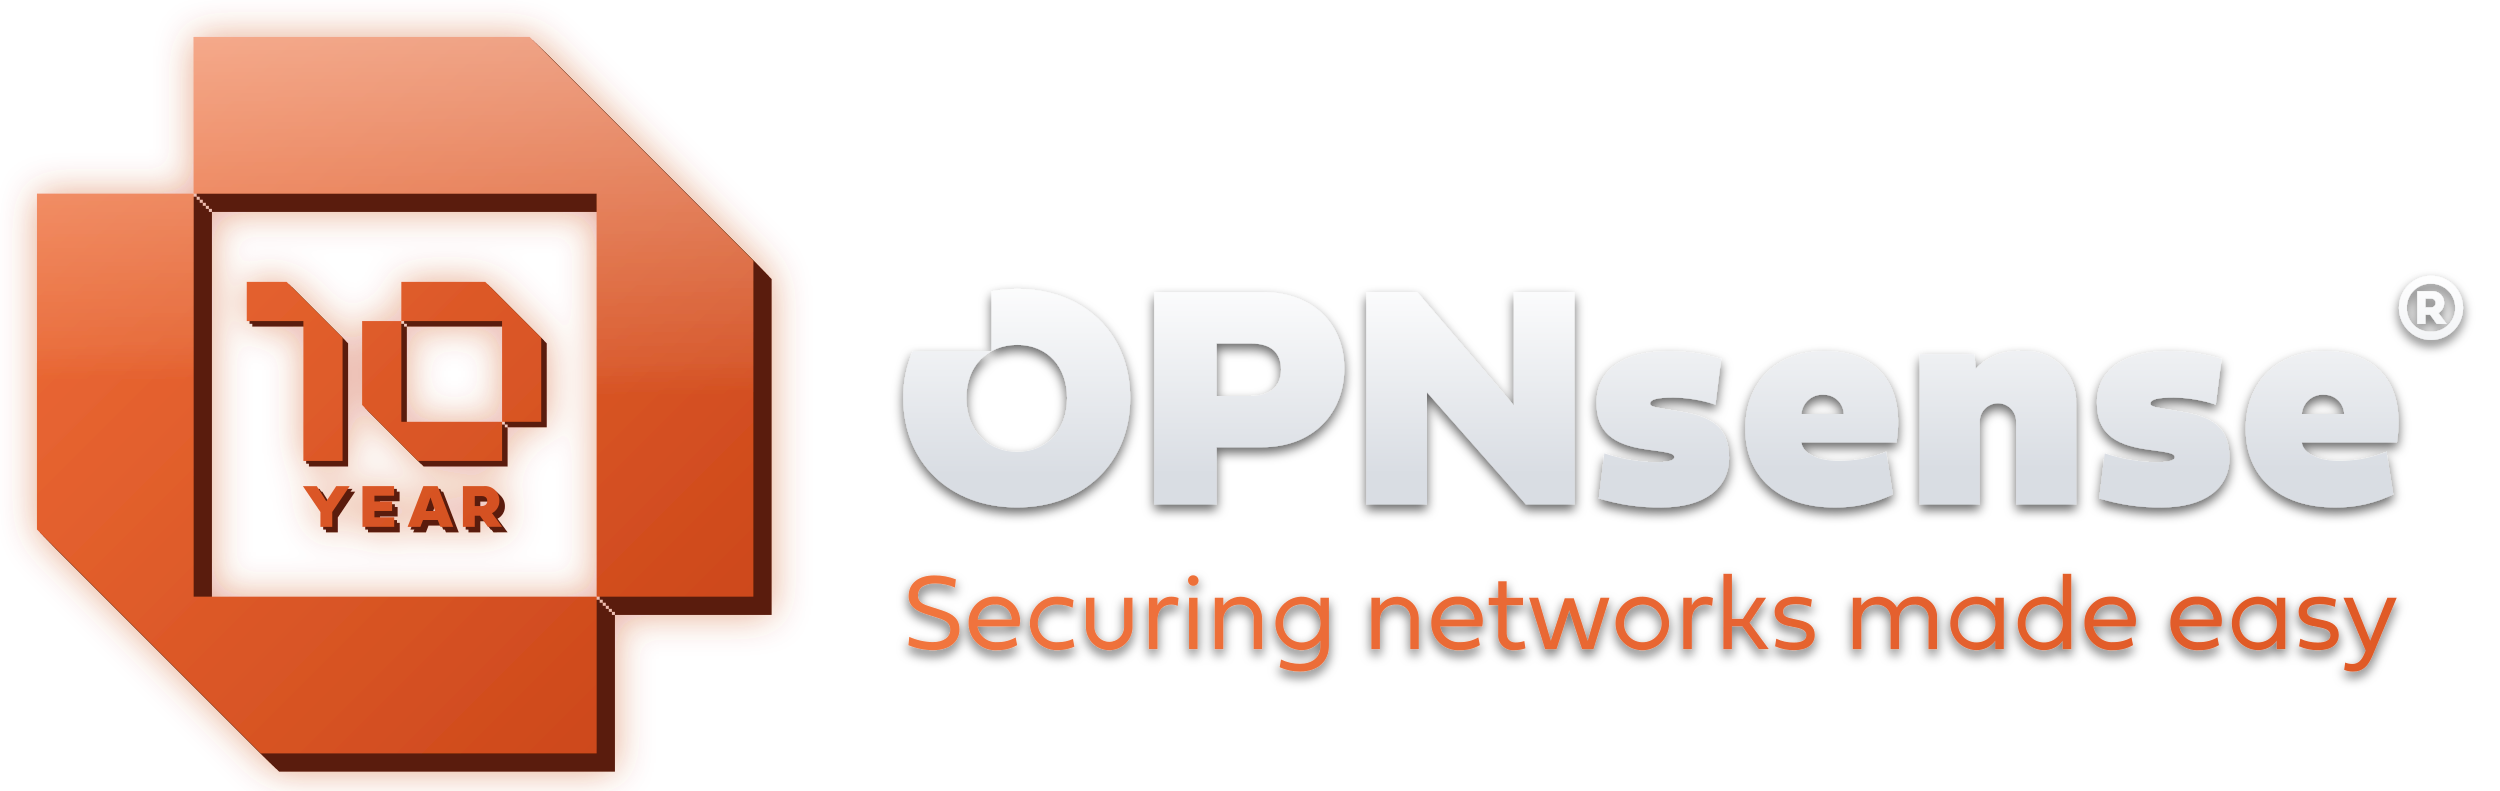
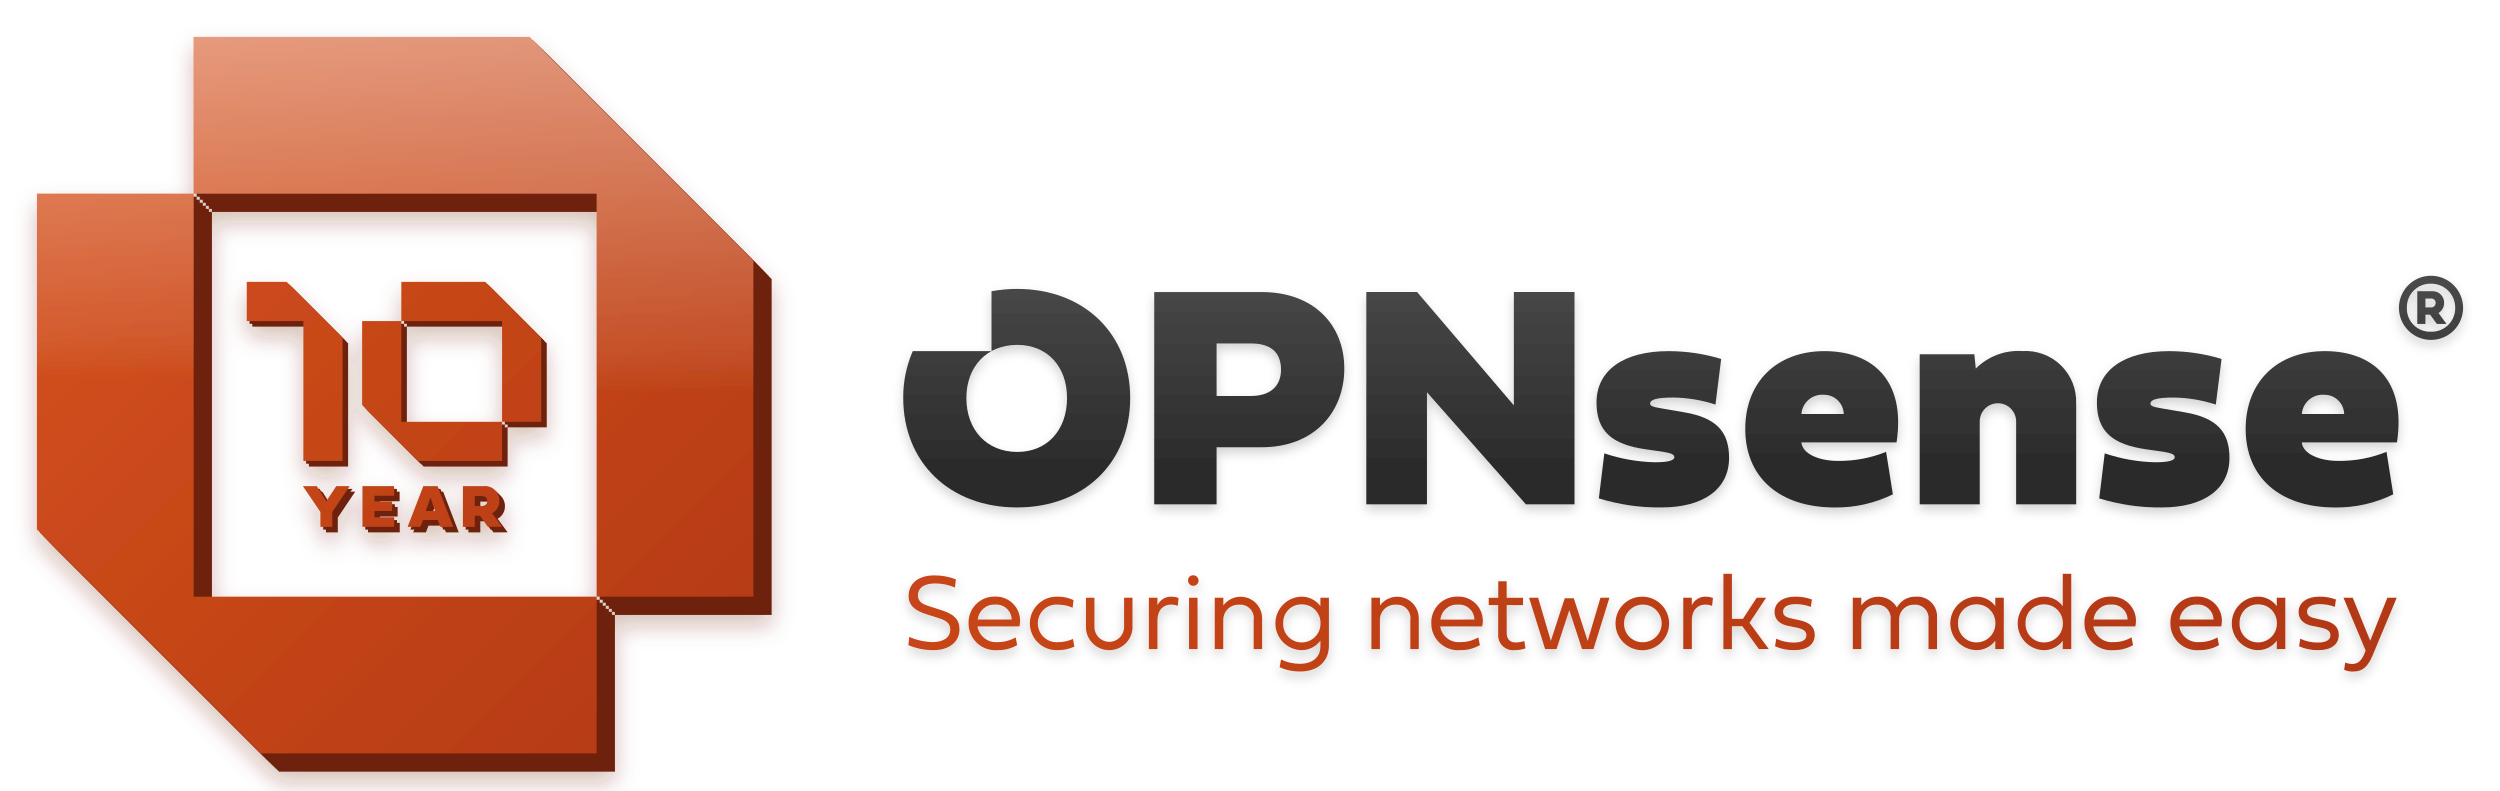
<svg xmlns="http://www.w3.org/2000/svg" width="100%" height="100%" viewBox="-4 -4 270.701 85.575">
  <defs>
    <linearGradient id="jb-face" gradientUnits="userSpaceOnUse" x1="0" y1="0" x2="77.575" y2="77.575">
-       <stop offset="0" stop-color="#F2703A" />
-       <stop offset="1" stop-color="#C94418" />
+       <stop offset="0" stop-color="#D9541F" />
+       <stop offset="1" stop-color="#B33912" />
    </linearGradient>
    <linearGradient id="jb-brilho" gradientUnits="userSpaceOnUse" x1="0" y1="0" x2="0" y2="77.575">
      <stop offset="0" stop-color="#fff" stop-opacity=".42" />
      <stop offset=".45" stop-color="#fff" stop-opacity=".07" />
      <stop offset=".5" stop-color="#fff" stop-opacity="0" />
    </linearGradient>
    <linearGradient id="jb-nome" gradientUnits="userSpaceOnUse" x1="0" y1="28" x2="0" y2="50">
-       <stop offset="0" stop-color="#FFFFFF" />
-       <stop offset="1" stop-color="#D9DDE3" />
+       <stop offset="0" stop-color="#4A4A4B" />
+       <stop offset="1" stop-color="#2A2A2A" />
    </linearGradient>
    <linearGradient id="jb-slogan" gradientUnits="userSpaceOnUse" x1="95" y1="0" x2="262.701" y2="0">
-       <stop offset="0" stop-color="#F2763F" />
-       <stop offset="1" stop-color="#E05A28" />
+       <stop offset="0" stop-color="#C8461A" />
+       <stop offset="1" stop-color="#B33912" />
    </linearGradient>
    <filter id="jb-sombra" x="-10%" y="-10%" width="125%" height="130%">
-       <feDropShadow dx="0" dy="1.2" stdDeviation="1.2" flood-color="#000" flood-opacity=".55" />
-       <feDropShadow dx="0" dy="0" stdDeviation="2" flood-color="#C94418" flood-opacity=".45" />
+       <feDropShadow dx="0" dy="1.2" stdDeviation="1.2" flood-color="#6E220B" flood-opacity=".28" />
    </filter>
    <filter id="jb-texto" x="-5%" y="-20%" width="110%" height="150%">
-       <feDropShadow dx="0" dy=".6" stdDeviation=".6" flood-color="#000" flood-opacity=".6" />
+       <feDropShadow dx="0" dy=".6" stdDeviation=".6" flood-color="#000" flood-opacity=".18" />
    </filter>
  </defs>
  <g filter="url(#jb-sombra)">
    <g transform="translate(1.98,1.98)">
-       <path transform="translate(-1.633 0.000)" d="M18.6,0V16.969H62.238V60.606H79.208V24.242L54.966,0Z" fill="#5A1C08" />
-       <path transform="translate(0.000 -1.633)" d="M0,18.6V54.965L24.242,79.208H60.606V62.239H16.969V18.6Z" fill="#5A1C08" />
+       <path transform="translate(-1.633 0.000)" d="M18.6,0V16.969H62.238V60.606H79.208V24.242L54.966,0Z" fill="#6E220B" />
+       <path transform="translate(0.000 -1.633)" d="M0,18.6V54.965L24.242,79.208H60.606V62.239H16.969V18.6Z" fill="#6E220B" />
    </g>
    <g transform="translate(1.65,1.65)">
-       <path transform="translate(-1.633 0.000)" d="M18.6,0V16.969H62.238V60.606H79.208V24.242L54.966,0Z" fill="#5A1C08" />
-       <path transform="translate(0.000 -1.633)" d="M0,18.6V54.965L24.242,79.208H60.606V62.239H16.969V18.6Z" fill="#5A1C08" />
+       <path transform="translate(-1.633 0.000)" d="M18.6,0V16.969H62.238V60.606H79.208V24.242L54.966,0Z" fill="#6E220B" />
+       <path transform="translate(0.000 -1.633)" d="M0,18.6V54.965L24.242,79.208H60.606V62.239H16.969V18.6Z" fill="#6E220B" />
    </g>
    <g transform="translate(1.32,1.32)">
-       <path transform="translate(-1.633 0.000)" d="M18.6,0V16.969H62.238V60.606H79.208V24.242L54.966,0Z" fill="#5A1C08" />
-       <path transform="translate(0.000 -1.633)" d="M0,18.6V54.965L24.242,79.208H60.606V62.239H16.969V18.6Z" fill="#5A1C08" />
+       <path transform="translate(-1.633 0.000)" d="M18.6,0V16.969H62.238V60.606H79.208V24.242L54.966,0Z" fill="#6E220B" />
+       <path transform="translate(0.000 -1.633)" d="M0,18.6V54.965L24.242,79.208H60.606V62.239H16.969V18.6Z" fill="#6E220B" />
    </g>
    <g transform="translate(0.99,0.99)">
-       <path transform="translate(-1.633 0.000)" d="M18.6,0V16.969H62.238V60.606H79.208V24.242L54.966,0Z" fill="#5A1C08" />
-       <path transform="translate(0.000 -1.633)" d="M0,18.6V54.965L24.242,79.208H60.606V62.239H16.969V18.6Z" fill="#5A1C08" />
+       <path transform="translate(-1.633 0.000)" d="M18.6,0V16.969H62.238V60.606H79.208V24.242L54.966,0Z" fill="#6E220B" />
+       <path transform="translate(0.000 -1.633)" d="M0,18.6V54.965L24.242,79.208H60.606V62.239H16.969V18.6Z" fill="#6E220B" />
    </g>
    <g transform="translate(0.66,0.66)">
-       <path transform="translate(-1.633 0.000)" d="M18.6,0V16.969H62.238V60.606H79.208V24.242L54.966,0Z" fill="#5A1C08" />
-       <path transform="translate(0.000 -1.633)" d="M0,18.6V54.965L24.242,79.208H60.606V62.239H16.969V18.6Z" fill="#5A1C08" />
+       <path transform="translate(-1.633 0.000)" d="M18.6,0V16.969H62.238V60.606H79.208V24.242L54.966,0Z" fill="#6E220B" />
+       <path transform="translate(0.000 -1.633)" d="M0,18.6V54.965L24.242,79.208H60.606V62.239H16.969V18.6Z" fill="#6E220B" />
    </g>
    <g transform="translate(0.33,0.33)">
-       <path transform="translate(-1.633 0.000)" d="M18.6,0V16.969H62.238V60.606H79.208V24.242L54.966,0Z" fill="#5A1C08" />
-       <path transform="translate(0.000 -1.633)" d="M0,18.6V54.965L24.242,79.208H60.606V62.239H16.969V18.6Z" fill="#5A1C08" />
+       <path transform="translate(-1.633 0.000)" d="M18.6,0V16.969H62.238V60.606H79.208V24.242L54.966,0Z" fill="#6E220B" />
+       <path transform="translate(0.000 -1.633)" d="M0,18.6V54.965L24.242,79.208H60.606V62.239H16.969V18.6Z" fill="#6E220B" />
    </g>
    <path transform="translate(-1.633 0.000)" d="M18.6,0V16.969H62.238V60.606H79.208V24.242L54.966,0Z" fill="url(#jb-face)" />
    <path transform="translate(0.000 -1.633)" d="M0,18.6V54.965L24.242,79.208H60.606V62.239H16.969V18.6Z" fill="url(#jb-face)" />
    <path transform="translate(-1.633 0.000)" d="M18.6,0V16.969H62.238V60.606H79.208V24.242L54.966,0Z" fill="url(#jb-brilho)" />
    <path transform="translate(0.000 -1.633)" d="M0,18.6V54.965L24.242,79.208H60.606V62.239H16.969V18.6Z" fill="url(#jb-brilho)" />
    <g transform="translate(0.6,0.6)">
-       <path transform="translate(-2.771 -4.680)" d="M35.18,53.316h1.455l-1.886,2.8v1.61H33.466v-1.61l-1.9-2.8H33.07l1.035,1.643Z" fill="#5A1C08" />
-       <path transform="translate(-3.392 -4.680)" d="M42.078,57.726H38.64V53.317h3.422v1.039H39.935v.619h1.912v1.033H39.935v.685h2.143Z" fill="#5A1C08" />
-       <path transform="translate(-3.862 -4.680)" d="M47.264,56.989h-1.6l-.283.737H44L45.7,53.317h1.545l1.692,4.409H47.55Zm-1.3-.977h1.01l-.5-1.474Z" fill="#5A1C08" />
-       <path transform="translate(-4.437 -4.680)" d="M53.267,57.726l-.857-1.2h-.565v1.2H50.56V53.317h2.233A1.561,1.561,0,0,1,54.511,54.9a1.477,1.477,0,0,1-.8,1.347l1.09,1.474Zm-1.422-3.334v1.085h.727c.38,0,.624-.189.624-.546s-.231-.539-.624-.539Z" fill="#5A1C08" />
-       <path transform="translate(-3.797 -2.552)" d="M43.253,29.071v4.243H54.162V44.223H58.4v-9.09l-6.06-6.061Z" fill="#5A1C08" />
-       <path transform="translate(-2.186 -2.552)" d="M24.905,29.071v4.243h6.131V48.465h4.243V35.132l-6.061-6.061Z" fill="#5A1C08" />
-       <path transform="translate(-3.389 -2.960)" d="M53.754,48.873V44.631H42.844V33.722H38.6v9.09l6.06,6.061Z" fill="#5A1C08" />
+       <path transform="translate(-2.771 -4.680)" d="M35.18,53.316h1.455l-1.886,2.8v1.61H33.466v-1.61l-1.9-2.8H33.07l1.035,1.643Z" fill="#6E220B" />
+       <path transform="translate(-3.392 -4.680)" d="M42.078,57.726H38.64V53.317h3.422v1.039H39.935v.619h1.912v1.033H39.935v.685h2.143Z" fill="#6E220B" />
+       <path transform="translate(-3.862 -4.680)" d="M47.264,56.989h-1.6l-.283.737H44L45.7,53.317h1.545l1.692,4.409H47.55Zm-1.3-.977h1.01l-.5-1.474Z" fill="#6E220B" />
+       <path transform="translate(-4.437 -4.680)" d="M53.267,57.726l-.857-1.2h-.565v1.2H50.56V53.317h2.233A1.561,1.561,0,0,1,54.511,54.9a1.477,1.477,0,0,1-.8,1.347l1.09,1.474Zm-1.422-3.334v1.085h.727c.38,0,.624-.189.624-.546s-.231-.539-.624-.539Z" fill="#6E220B" />
+       <path transform="translate(-3.797 -2.552)" d="M43.253,29.071v4.243H54.162V44.223H58.4v-9.09l-6.06-6.061Z" fill="#6E220B" />
+       <path transform="translate(-2.186 -2.552)" d="M24.905,29.071v4.243h6.131V48.465h4.243V35.132l-6.061-6.061Z" fill="#6E220B" />
+       <path transform="translate(-3.389 -2.960)" d="M53.754,48.873V44.631H42.844V33.722H38.6v9.09l6.06,6.061Z" fill="#6E220B" />
    </g>
    <g transform="translate(0.3,0.3)">
-       <path transform="translate(-2.771 -4.680)" d="M35.18,53.316h1.455l-1.886,2.8v1.61H33.466v-1.61l-1.9-2.8H33.07l1.035,1.643Z" fill="#5A1C08" />
-       <path transform="translate(-3.392 -4.680)" d="M42.078,57.726H38.64V53.317h3.422v1.039H39.935v.619h1.912v1.033H39.935v.685h2.143Z" fill="#5A1C08" />
-       <path transform="translate(-3.862 -4.680)" d="M47.264,56.989h-1.6l-.283.737H44L45.7,53.317h1.545l1.692,4.409H47.55Zm-1.3-.977h1.01l-.5-1.474Z" fill="#5A1C08" />
-       <path transform="translate(-4.437 -4.680)" d="M53.267,57.726l-.857-1.2h-.565v1.2H50.56V53.317h2.233A1.561,1.561,0,0,1,54.511,54.9a1.477,1.477,0,0,1-.8,1.347l1.09,1.474Zm-1.422-3.334v1.085h.727c.38,0,.624-.189.624-.546s-.231-.539-.624-.539Z" fill="#5A1C08" />
-       <path transform="translate(-3.797 -2.552)" d="M43.253,29.071v4.243H54.162V44.223H58.4v-9.09l-6.06-6.061Z" fill="#5A1C08" />
-       <path transform="translate(-2.186 -2.552)" d="M24.905,29.071v4.243h6.131V48.465h4.243V35.132l-6.061-6.061Z" fill="#5A1C08" />
-       <path transform="translate(-3.389 -2.960)" d="M53.754,48.873V44.631H42.844V33.722H38.6v9.09l6.06,6.061Z" fill="#5A1C08" />
+       <path transform="translate(-2.771 -4.680)" d="M35.18,53.316h1.455l-1.886,2.8v1.61H33.466v-1.61l-1.9-2.8H33.07l1.035,1.643Z" fill="#6E220B" />
+       <path transform="translate(-3.392 -4.680)" d="M42.078,57.726H38.64V53.317h3.422v1.039H39.935v.619h1.912v1.033H39.935v.685h2.143Z" fill="#6E220B" />
+       <path transform="translate(-3.862 -4.680)" d="M47.264,56.989h-1.6l-.283.737H44L45.7,53.317h1.545l1.692,4.409H47.55Zm-1.3-.977h1.01l-.5-1.474Z" fill="#6E220B" />
+       <path transform="translate(-4.437 -4.680)" d="M53.267,57.726l-.857-1.2h-.565v1.2H50.56V53.317h2.233A1.561,1.561,0,0,1,54.511,54.9a1.477,1.477,0,0,1-.8,1.347l1.09,1.474Zm-1.422-3.334v1.085h.727c.38,0,.624-.189.624-.546s-.231-.539-.624-.539Z" fill="#6E220B" />
+       <path transform="translate(-3.797 -2.552)" d="M43.253,29.071v4.243H54.162V44.223H58.4v-9.09l-6.06-6.061Z" fill="#6E220B" />
+       <path transform="translate(-2.186 -2.552)" d="M24.905,29.071v4.243h6.131V48.465h4.243V35.132l-6.061-6.061Z" fill="#6E220B" />
+       <path transform="translate(-3.389 -2.960)" d="M53.754,48.873V44.631H42.844V33.722H38.6v9.09l6.06,6.061Z" fill="#6E220B" />
    </g>
    <path transform="translate(-2.771 -4.680)" d="M35.18,53.316h1.455l-1.886,2.8v1.61H33.466v-1.61l-1.9-2.8H33.07l1.035,1.643Z" fill="url(#jb-face)" />
    <path transform="translate(-3.392 -4.680)" d="M42.078,57.726H38.64V53.317h3.422v1.039H39.935v.619h1.912v1.033H39.935v.685h2.143Z" fill="url(#jb-face)" />
    <path transform="translate(-3.862 -4.680)" d="M47.264,56.989h-1.6l-.283.737H44L45.7,53.317h1.545l1.692,4.409H47.55Zm-1.3-.977h1.01l-.5-1.474Z" fill="url(#jb-face)" />
    <path transform="translate(-4.437 -4.680)" d="M53.267,57.726l-.857-1.2h-.565v1.2H50.56V53.317h2.233A1.561,1.561,0,0,1,54.511,54.9a1.477,1.477,0,0,1-.8,1.347l1.09,1.474Zm-1.422-3.334v1.085h.727c.38,0,.624-.189.624-.546s-.231-.539-.624-.539Z" fill="url(#jb-face)" />
    <path transform="translate(-3.797 -2.552)" d="M43.253,29.071v4.243H54.162V44.223H58.4v-9.09l-6.06-6.061Z" fill="url(#jb-face)" />
    <path transform="translate(-2.186 -2.552)" d="M24.905,29.071v4.243h6.131V48.465h4.243V35.132l-6.061-6.061Z" fill="url(#jb-face)" />
    <path transform="translate(-3.389 -2.960)" d="M53.754,48.873V44.631H42.844V33.722H38.6v9.09l6.06,6.061Z" fill="url(#jb-face)" />
  </g>
  <g filter="url(#jb-texto)">
    <path transform="translate(-11.641 -2.658)" d="M139.374,47.087v6.179h-6.753V30.28h11.628c5.738,0,8.954,3.639,8.954,8.277,0,4.688-3.216,8.53-8.954,8.53Zm0-11.239v5.687H143.1c1.98,0,3.25-.982,3.25-2.843,0-1.963-1.2-2.843-3.25-2.843Z" fill="url(#jb-nome)" />
    <path transform="translate(-13.851 -2.658)" d="M164.362,53.265h-6.567V30.279h5.5l10.477,12.271V30.279h6.568V53.265h-5.264L164.362,41.129Z" fill="url(#jb-nome)" />
    <path transform="translate(-16.249 -3.273)" d="M194.683,43.928c3.4.592,4.79,2.082,4.79,4.925,0,3.352-2.742,5.366-7.329,5.366a21.919,21.919,0,0,1-6.771-.982l.592-4.875a18.335,18.335,0,0,0,5.433.965c1.355,0,2.15-.152,2.15-.558,0-.373-.576-.491-2.032-.694l-1.066-.152c-3.673-.525-5.331-1.963-5.331-5.061,0-3.487,2.928-5.568,7.8-5.568a19.626,19.626,0,0,1,5.7.846L198,43.081a15.227,15.227,0,0,0-4.553-.762c-1.744,0-2.522.2-2.522.66,0,.372.711.423,2.691.762Z" fill="url(#jb-nome)" />
    <path transform="translate(-17.799 -3.273)" d="M218.757,52.8a13.872,13.872,0,0,1-6.28,1.422c-6.144,0-9.7-3.385-9.7-8.5,0-5.095,3.419-8.429,8.581-8.429,5.145,0,8.835,3.114,7.8,9.885H208.855c.119,1.252,1.929,2,3.926,2a13.408,13.408,0,0,0,5.247-.982Zm-5.315-8.7a2.14,2.14,0,0,0-2.167-2.082,2.26,2.26,0,0,0-2.42,2.082Z" fill="url(#jb-nome)" />
    <path transform="translate(-19.615 -3.273)" d="M240.424,42.98v10.9h-6.5V44.909a1.972,1.972,0,0,0-3.944,0V53.88h-6.5V37.631H229.4l.152,1.557a6.478,6.478,0,0,1,5.044-1.9,5.474,5.474,0,0,1,5.823,5.687" fill="url(#jb-nome)" />
    <path transform="translate(-21.462 -3.273)" d="M254.079,43.928c3.4.592,4.79,2.082,4.79,4.925,0,3.352-2.742,5.366-7.329,5.366a21.919,21.919,0,0,1-6.771-.982l.592-4.875a18.336,18.336,0,0,0,5.433.965c1.355,0,2.15-.152,2.15-.558,0-.373-.576-.491-2.032-.694l-1.066-.152c-3.673-.525-5.331-1.963-5.331-5.061,0-3.487,2.928-5.568,7.8-5.568a19.626,19.626,0,0,1,5.7.846l-.626,4.942a15.227,15.227,0,0,0-4.553-.762c-1.744,0-2.522.2-2.522.66,0,.372.711.423,2.691.762Z" fill="url(#jb-nome)" />
    <path transform="translate(-23.012 -3.273)" d="M278.154,52.8a13.872,13.872,0,0,1-6.28,1.422c-6.144,0-9.7-3.385-9.7-8.5,0-5.095,3.419-8.429,8.581-8.429,5.145,0,8.835,3.114,7.8,9.885H268.252c.119,1.252,1.929,2,3.926,2a13.408,13.408,0,0,0,5.247-.982Zm-5.315-8.7a2.14,2.14,0,0,0-2.167-2.082,2.26,2.26,0,0,0-2.42,2.082Z" fill="url(#jb-nome)" />
    <path transform="translate(-24.608 -2.488)" d="M283.813,28.347a3.483,3.483,0,0,1,3.5,3.466,3.474,3.474,0,1,1-3.5-3.466m0,6.058a2.542,2.542,0,0,0,2.646-2.593,2.589,2.589,0,0,0-2.646-2.606,2.537,2.537,0,0,0-2.588,2.606,2.5,2.5,0,0,0,2.588,2.593m-.579-.839h-.882V30.019h1.61a1.245,1.245,0,0,1,1.3,1.27,1.3,1.3,0,0,1-.611,1.095l.868,1.182H284.47l-.727-1.008h-.509Zm0-2.754v.961h.6a.476.476,0,0,0,.509-.483.466.466,0,0,0-.509-.477Z" fill="url(#jb-nome)" />
    <path transform="translate(-9.025 -2.625)" d="M115.149,29.907a15.184,15.184,0,0,0-2.765.254v6.483H103.86a12.457,12.457,0,0,0-1.033,5.061c0,6.99,5.027,11.865,12.322,11.865,7.261,0,12.254-4.858,12.254-11.847,0-6.958-4.993-11.816-12.254-11.816m.034,17.654c-3.3,0-5.518-2.37-5.518-5.838,0-3.42,2.218-5.756,5.518-5.756,3.233,0,5.382,2.336,5.382,5.756,0,3.468-2.149,5.838-5.382,5.838" fill="url(#jb-nome)" />
    <path transform="translate(-9.080 -5.610)" d="M105.411,68.124c-1.054-.33-1.946-.845-1.946-1.962,0-1.379,1.043-2.248,2.8-2.248a6.355,6.355,0,0,1,2.317.428l-.1.887a5.47,5.47,0,0,0-2.137-.446c-1.151,0-1.869.452-1.869,1.292,0,.823.688,1.007,1.377,1.232l1.233.395c1.285.422,1.887.983,1.887,2.055,0,1.349-1.106,2.252-2.831,2.252a6.963,6.963,0,0,1-2.7-.538l.092-.9a6.6,6.6,0,0,0,2.531.567c1.146,0,1.91-.493,1.91-1.35,0-.63-.347-.961-1.244-1.244Z" fill="url(#jb-slogan)" />
    <path transform="translate(-9.707 -5.832)" d="M115.846,71.686a4.085,4.085,0,0,1-2.1.545,2.9,2.9,0,0,1-3.162-2.9,2.79,2.79,0,0,1,2.861-2.9,2.618,2.618,0,0,1,2.645,3.231H111.55a2.026,2.026,0,0,0,2.159,1.7,3.837,3.837,0,0,0,1.975-.516Zm-.59-2.768a1.662,1.662,0,0,0-1.778-1.621,1.8,1.8,0,0,0-1.9,1.621Z" fill="url(#jb-slogan)" />
    <path transform="translate(-10.338 -5.832)" d="M120.911,66.441a3.781,3.781,0,0,1,1.668.37l-.1.828a3.7,3.7,0,0,0-1.57-.336,2.006,2.006,0,0,0-2.194,2.015,2.033,2.033,0,0,0,2.206,2.05,3.853,3.853,0,0,0,1.6-.353l.151.84a4.512,4.512,0,0,1-1.755.376,2.9,2.9,0,1,1-.012-5.791" fill="url(#jb-slogan)" />
    <path transform="translate(-10.930 -5.843)" d="M128.647,66.568h.909v3.3a2.524,2.524,0,0,1-5.037.035V66.568h.915v3.168a1.607,1.607,0,1,0,3.214,0Z" fill="url(#jb-slogan)" />
    <path transform="translate(-11.585 -5.832)" d="M132.914,67.379a1.59,1.59,0,0,1,1.5-.938,2.052,2.052,0,0,1,.787.145l-.093.85a1.9,1.9,0,0,0-.73-.139c-.741,0-1.465.486-1.465,1.732v3.085h-.927V66.557h.927Z" fill="url(#jb-slogan)" />
    <path transform="translate(-11.992 -5.609)" d="M136.632,64.468a.541.541,0,0,1,.567-.567.571.571,0,1,1-.567.567m.11,1.865h.92v5.559h-.92Z" fill="url(#jb-slogan)" />
    <path transform="translate(-12.271 -5.832)" d="M144.935,68.733v3.382h-.915V68.96a1.452,1.452,0,0,0-1.574-1.651,1.639,1.639,0,0,0-1.72,1.668v3.138h-.92V66.556h.927v.834a2.328,2.328,0,0,1,4.2,1.344" fill="url(#jb-slogan)" />
    <path transform="translate(-12.896 -5.832)" d="M149.727,72.231a2.9,2.9,0,0,1,0-5.79,2.517,2.517,0,0,1,2.143,1.025v-.909h.921v5.188c0,1.616-1.107,2.8-3.145,2.8a5.24,5.24,0,0,1-2.188-.463l.145-.839a4.719,4.719,0,0,0,2.039.468c1.291,0,2.229-.653,2.229-1.9V71.2a2.536,2.536,0,0,1-2.143,1.03m-1.887-2.912a1.988,1.988,0,0,0,1.98,2.078,2.036,2.036,0,0,0,2.062-2.078,2.012,2.012,0,0,0-2.062-2.044,1.962,1.962,0,0,0-1.98,2.044" fill="url(#jb-slogan)" />
    <path transform="translate(-13.903 -5.832)" d="M163.529,68.733v3.382h-.915V68.96a1.452,1.452,0,0,0-1.575-1.651,1.638,1.638,0,0,0-1.72,1.668v3.138H158.4V66.556h.927v.834a2.328,2.328,0,0,1,4.2,1.344" fill="url(#jb-slogan)" />
    <path transform="translate(-14.527 -5.832)" d="M170.77,71.686a4.083,4.083,0,0,1-2.1.545,2.9,2.9,0,0,1-3.162-2.9,2.79,2.79,0,0,1,2.861-2.9,2.618,2.618,0,0,1,2.646,3.231h-4.547a2.029,2.029,0,0,0,2.161,1.7,3.832,3.832,0,0,0,1.974-.516Zm-.59-2.768A1.661,1.661,0,0,0,168.4,67.3a1.8,1.8,0,0,0-1.906,1.621Z" fill="url(#jb-slogan)" />
    <path transform="translate(-15.125 -5.671)" d="M174.269,67.19v3c0,.73.393,1.048.961,1.048a3,3,0,0,0,.95-.157l.122.795a3.4,3.4,0,0,1-1.169.191,1.608,1.608,0,0,1-1.783-1.726V67.19h-1.026V66.4h1.031V64.613h.91V66.4h1.777v.794Z" fill="url(#jb-slogan)" />
    <path transform="translate(-15.546 -5.843)" d="M181.955,66.625l1.505,4.627,1.385-4.684h.972l-1.731,5.558h-1.233l-1.384-4.215-1.384,4.215h-1.233l-1.738-5.558h.98l1.377,4.678,1.506-4.62Z" fill="url(#jb-slogan)" />
    <path transform="translate(-16.446 -5.832)" d="M190.33,66.441a2.9,2.9,0,1,1-2.953,2.9,2.87,2.87,0,0,1,2.953-2.9m0,4.933a2.038,2.038,0,1,0-2.033-2.038,1.994,1.994,0,0,0,2.033,2.038" fill="url(#jb-slogan)" />
    <path transform="translate(-17.152 -5.832)" d="M196.344,67.379a1.589,1.589,0,0,1,1.5-.938,2.052,2.052,0,0,1,.787.145l-.093.85a1.9,1.9,0,0,0-.73-.139c-.741,0-1.464.486-1.464,1.732v3.085h-.927V66.557h.927Z" fill="url(#jb-slogan)" />
    <path transform="translate(-17.570 -5.593)" d="M200.183,63.724h.92v4.882h1.188l1.493-2.288h1.024l-1.8,2.709,2.09,2.85h-1.077L202.233,69.4H201.1v2.479h-.92Z" fill="url(#jb-slogan)" />
    <path transform="translate(-18.104 -5.832)" d="M208.913,68.983c1.107.22,1.691.718,1.691,1.586,0,1.083-.863,1.662-2.212,1.662a4.918,4.918,0,0,1-2.084-.417l.127-.823a4.377,4.377,0,0,0,1.894.417c.892,0,1.372-.278,1.372-.793,0-.5-.428-.706-1.21-.857l-.724-.146c-.92-.179-1.511-.665-1.511-1.523,0-.99.874-1.65,2.259-1.65a5.032,5.032,0,0,1,1.783.307l-.116.8a4.648,4.648,0,0,0-1.61-.3c-.9,0-1.4.3-1.4.811,0,.48.382.649,1.163.8Z" fill="url(#jb-slogan)" />
    <path transform="translate(-18.919 -5.832)" d="M224.66,68.717v3.4h-.921V68.942a1.453,1.453,0,0,0-1.533-1.633,1.582,1.582,0,0,0-1.651,1.616v3.19h-.92V68.942a1.445,1.445,0,0,0-1.5-1.633,1.6,1.6,0,0,0-1.673,1.651v3.155h-.921V66.557h.921v.828a2.3,2.3,0,0,1,3.856.225,2.225,2.225,0,0,1,2.032-1.169,2.138,2.138,0,0,1,2.311,2.276" fill="url(#jb-slogan)" />
    <path transform="translate(-19.928 -5.832)" d="M232.9,72.115h-.921V71.2a2.522,2.522,0,0,1-2.143,1.03,2.9,2.9,0,0,1,0-5.79,2.517,2.517,0,0,1,2.143,1.025v-.909h.921Zm-4.952-2.8a1.988,1.988,0,0,0,1.98,2.078,2.036,2.036,0,0,0,2.062-2.078,2.012,2.012,0,0,0-2.062-2.044,1.962,1.962,0,0,0-1.98,2.044" fill="url(#jb-slogan)" />
    <path transform="translate(-20.631 -5.593)" d="M239.988,70.973a2.529,2.529,0,0,1-2.142,1.02,2.9,2.9,0,0,1,0-5.791,2.522,2.522,0,0,1,2.142,1.031V63.724h.92v8.153h-.92ZM240,69.086a2.014,2.014,0,0,0-2.062-2.05,1.964,1.964,0,0,0-1.98,2.05,1.987,1.987,0,0,0,1.98,2.073A2.036,2.036,0,0,0,240,69.086" fill="url(#jb-slogan)" />
    <path transform="translate(-21.333 -5.832)" d="M248.3,71.686a4.083,4.083,0,0,1-2.1.545,2.9,2.9,0,0,1-3.162-2.9,2.79,2.79,0,0,1,2.861-2.9,2.618,2.618,0,0,1,2.646,3.231h-4.546a2.027,2.027,0,0,0,2.16,1.7,3.832,3.832,0,0,0,1.974-.516Zm-.59-2.768a1.661,1.661,0,0,0-1.777-1.621,1.8,1.8,0,0,0-1.906,1.621Z" fill="url(#jb-slogan)" />
    <path transform="translate(-22.229 -5.832)" d="M258.5,71.686a4.085,4.085,0,0,1-2.1.545,2.9,2.9,0,0,1-3.162-2.9,2.79,2.79,0,0,1,2.861-2.9,2.618,2.618,0,0,1,2.645,3.231h-4.545a2.026,2.026,0,0,0,2.159,1.7,3.837,3.837,0,0,0,1.975-.516Zm-.59-2.768a1.662,1.662,0,0,0-1.778-1.621,1.8,1.8,0,0,0-1.9,1.621Z" fill="url(#jb-slogan)" />
    <path transform="translate(-22.860 -5.832)" d="M266.313,72.115h-.92V71.2a2.522,2.522,0,0,1-2.143,1.03,2.9,2.9,0,0,1,0-5.79,2.517,2.517,0,0,1,2.143,1.025v-.909h.92Zm-4.951-2.8a1.988,1.988,0,0,0,1.98,2.078,2.037,2.037,0,0,0,2.062-2.078,2.012,2.012,0,0,0-2.062-2.044,1.962,1.962,0,0,0-1.98,2.044" fill="url(#jb-slogan)" />
    <path transform="translate(-23.563 -5.832)" d="M271.114,68.983c1.106.22,1.691.718,1.691,1.586,0,1.083-.864,1.662-2.212,1.662a4.918,4.918,0,0,1-2.084-.417l.127-.823a4.373,4.373,0,0,0,1.893.417c.892,0,1.373-.278,1.373-.793,0-.5-.428-.706-1.211-.857l-.723-.146c-.921-.179-1.512-.665-1.512-1.523,0-.99.875-1.65,2.259-1.65a5.028,5.028,0,0,1,1.783.307l-.116.8a4.648,4.648,0,0,0-1.61-.3c-.9,0-1.4.3-1.4.811,0,.48.382.649,1.164.8Z" fill="url(#jb-slogan)" />
    <path transform="translate(-24.030 -5.843)" d="M278.535,66.568h1.013l-2.623,6.265c-.474,1.107-1,1.726-2.119,1.726a2.217,2.217,0,0,1-.95-.191l.109-.783a2.06,2.06,0,0,0,.787.151c.632,0,1.008-.4,1.332-1.192l.1-.26-2.4-5.716h1l1.893,4.656Z" fill="url(#jb-slogan)" />
  </g>
</svg>
